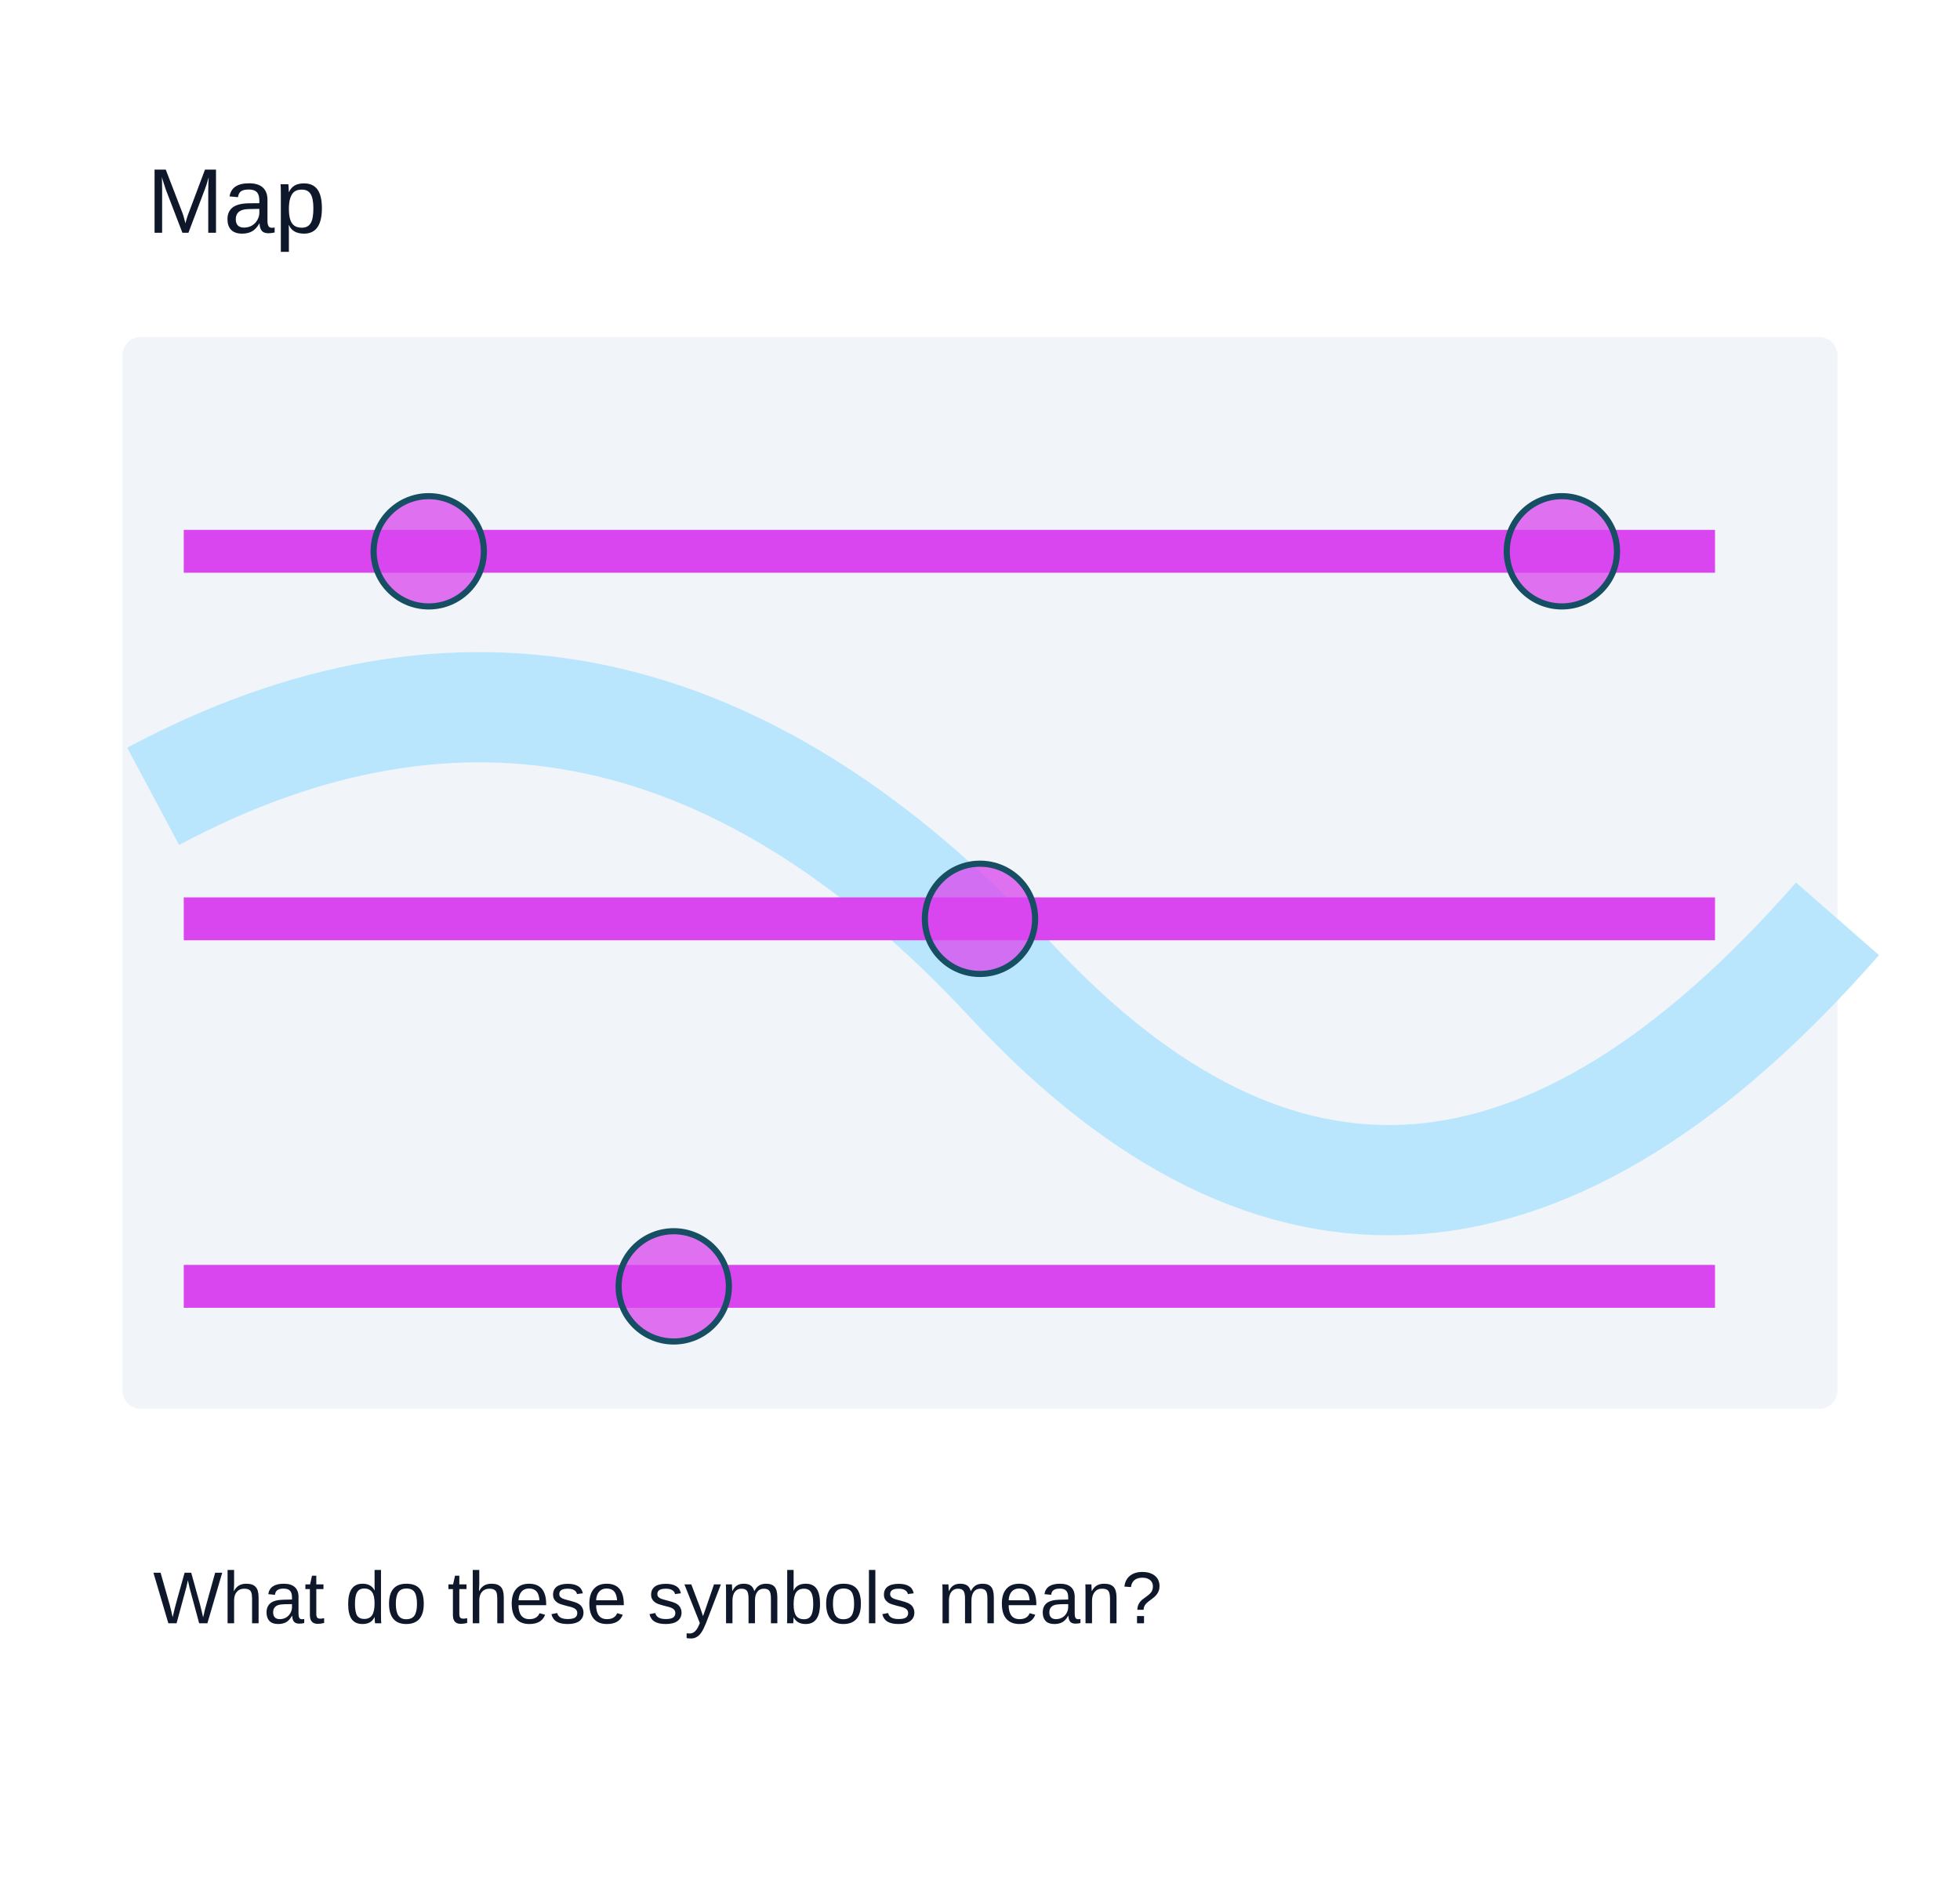
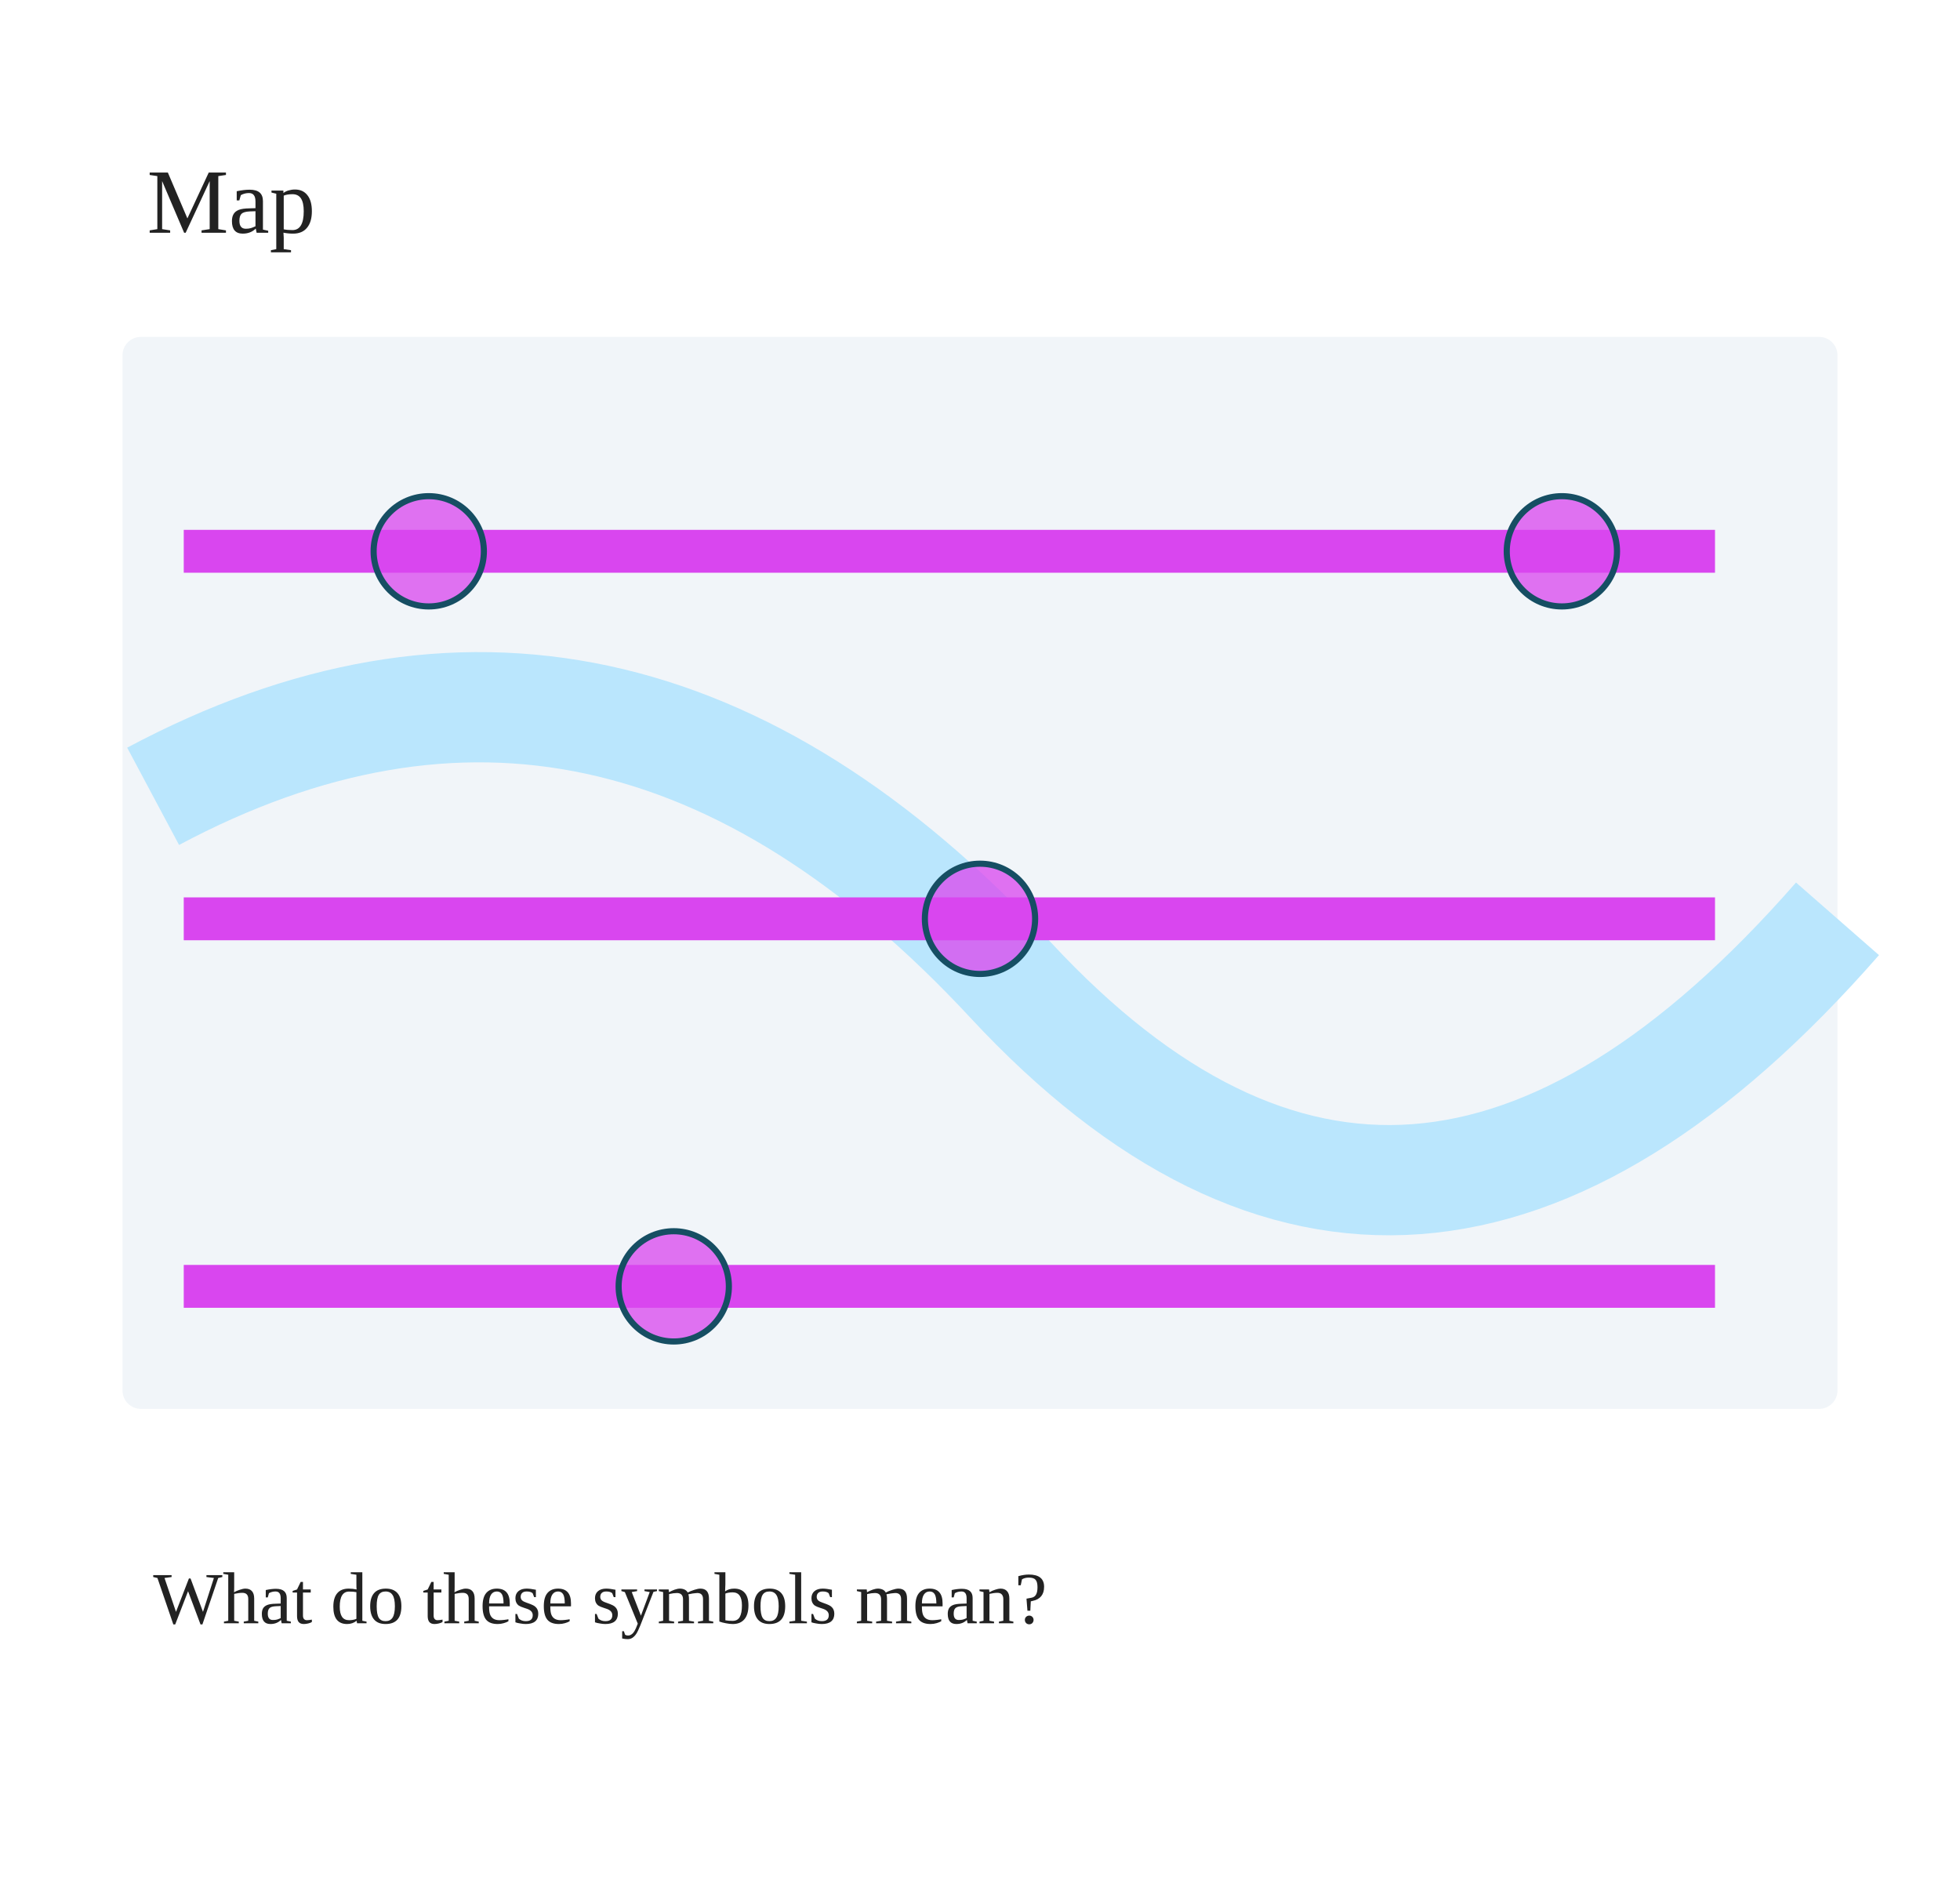
- <svg xmlns="http://www.w3.org/2000/svg" viewBox="0 0 320 310" role="img" aria-label="Lesson 6: design problem">
-   <style>text{font-family:Arial,sans-serif;fill:#0f172a}svg{background:#f8fafc}</style>
+ <svg xmlns="http://www.w3.org/2000/svg" viewBox="0 0 320 310" class="rich-figure" role="img" aria-label="Lesson 6: design problem">
+   <style>.rich-figure text{font-family:var(--km-stack,'Battambang',sans-serif);fill:var(--md-default-fg-color,#222)}</style>
  <rect x="20" y="55" width="280" height="175" fill="#f1f5f9" stroke="none" rx="3" />
  <path d="M25 130 Q100 90 165 160 T300 150" stroke="#bae6fd" stroke-width="18" fill="none" />
  <line x1="30" y1="90" x2="280" y2="90" stroke="#d946ef" stroke-width="7" />
  <line x1="30" y1="150" x2="280" y2="150" stroke="#d946ef" stroke-width="7" />
  <line x1="30" y1="210" x2="280" y2="210" stroke="#d946ef" stroke-width="7" />
  <circle cx="70" cy="90" r="9" fill="#d946ef" fill-opacity=".75" stroke="#164e63" />
  <circle cx="160" cy="150" r="9" fill="#d946ef" fill-opacity=".75" stroke="#164e63" />
  <circle cx="255" cy="90" r="9" fill="#d946ef" fill-opacity=".75" stroke="#164e63" />
  <circle cx="110" cy="210" r="9" fill="#d946ef" fill-opacity=".75" stroke="#164e63" />
  <text x="24" y="38" font-size="15">Map</text>
  <text x="25" y="265" font-size="12">What do these symbols mean?</text>
</svg>
